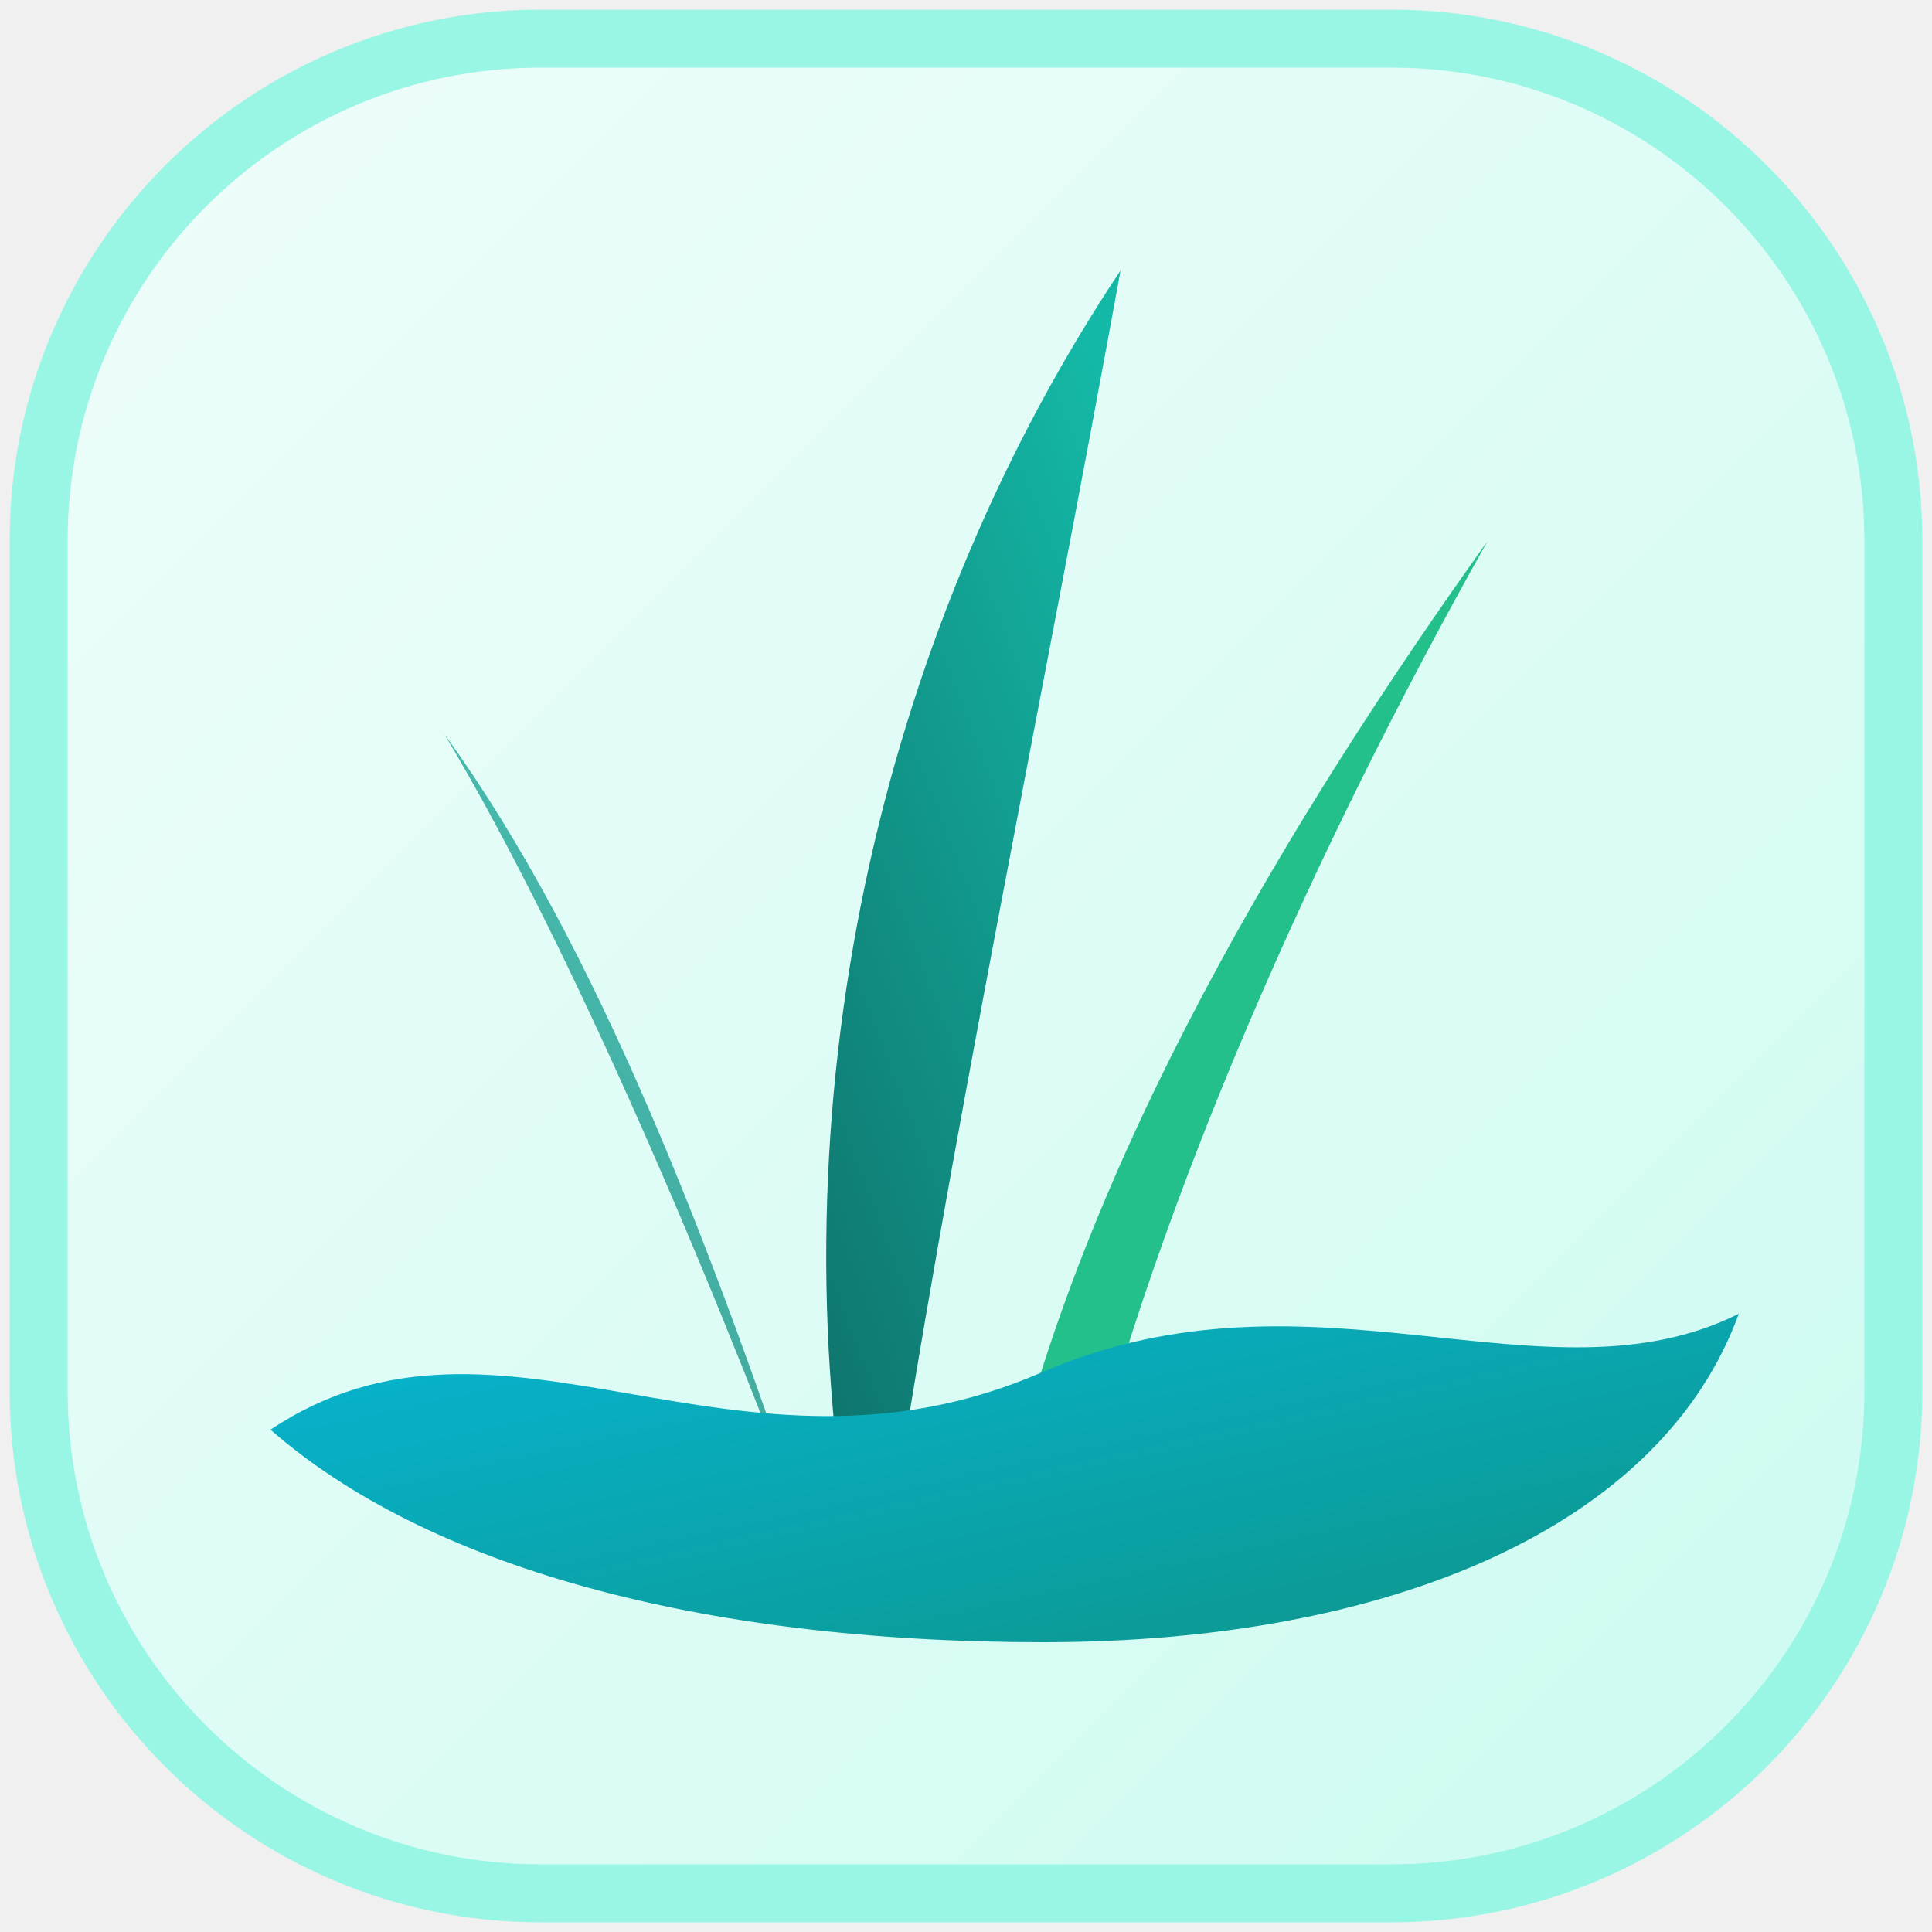
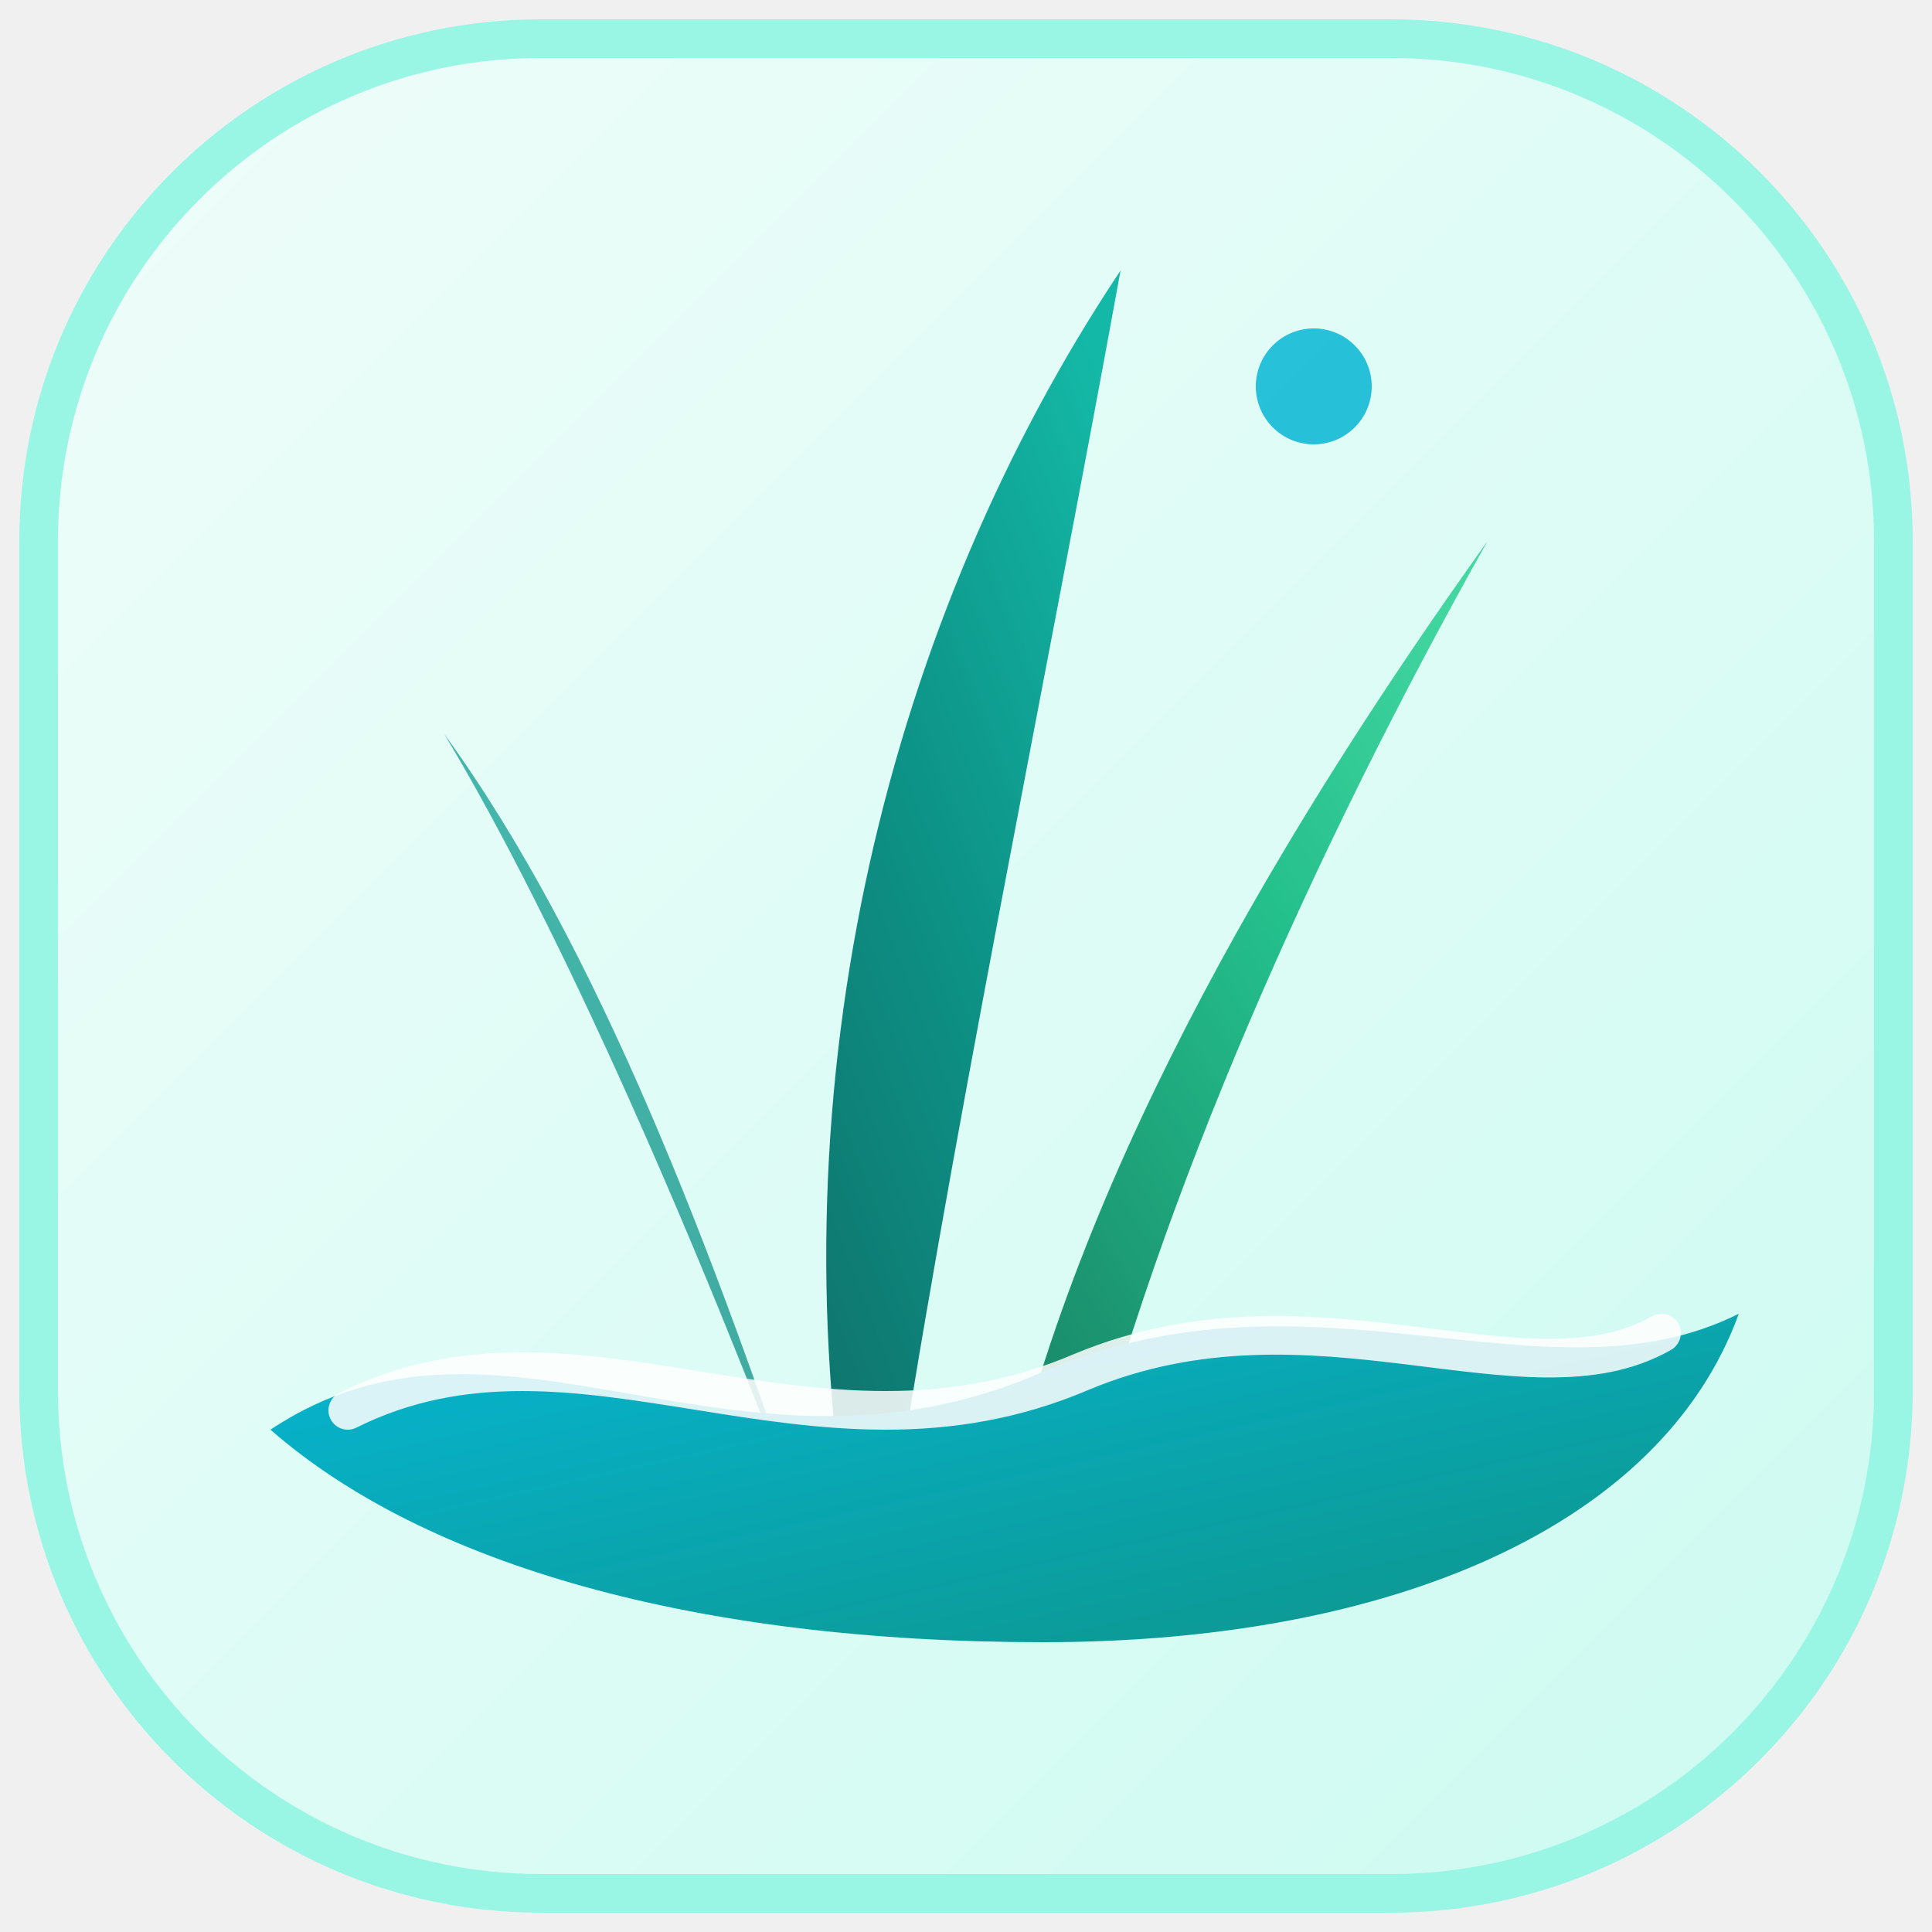
- <svg xmlns="http://www.w3.org/2000/svg" width="32" height="32" viewBox="0 0 100 100" fill="none">
+ <svg xmlns="http://www.w3.org/2000/svg" width="100" height="100" viewBox="0 0 100 100" fill="none">
  <defs>
    <linearGradient id="bladeGradPrimary" x1="20%" y1="100%" x2="80%" y2="0%">
      <stop offset="0%" stop-color="#0f766e" />
+       <stop offset="50%" stop-color="#0d9488" />
      <stop offset="100%" stop-color="#14b8a6" />
+     </linearGradient>
+     <linearGradient id="bladeGradSecondary" x1="10%" y1="100%" x2="90%" y2="0%">
+       <stop offset="0%" stop-color="#047857" />
+       <stop offset="60%" stop-color="#10b981" />
+       <stop offset="100%" stop-color="#34d399" />
    </linearGradient>
    <linearGradient id="waveGrad" x1="0%" y1="0%" x2="100%" y2="100%">
      <stop offset="0%" stop-color="#06b6d4" />
      <stop offset="100%" stop-color="#0d9488" />
    </linearGradient>
    <linearGradient id="backdropGrad" x1="0%" y1="0%" x2="100%" y2="100%">
      <stop offset="0%" stop-color="#f0fdfa" />
      <stop offset="100%" stop-color="#ccfbf1" />
    </linearGradient>
  </defs>
-   <rect x="2" y="2" width="96" height="96" rx="26" fill="url(#backdropGrad)" stroke="#99f6e4" stroke-width="3" />
-   <path d="M52 78 C56 60 67 42 77 28 C68 44 60 62 56 78 Z" fill="#10b981" opacity="0.9" />
+   <rect x="2" y="2" width="96" height="96" rx="26" fill="url(#backdropGrad)" stroke="#99f6e4" stroke-width="2" />
+   <path d="M52 78 C56 60 67 42 77 28 C68 44 60 62 56 78 Z" fill="url(#bladeGradSecondary)" opacity="0.9" />
  <path d="M44 80 C40 56 46 32 58 14 C54 36 49 60 46 80 Z" fill="url(#bladeGradPrimary)" />
  <path d="M42 80 C36 64 29 48 23 38 C31 49 37 65 42 80 Z" fill="url(#bladeGradPrimary)" opacity="0.75" />
  <path d="M14 74 C26 66 38 78 54 71 C68 65 80 73 90 68 C86 79 72 85 54 85 C36 85 22 81 14 74 Z" fill="url(#waveGrad)" />
+   <path d="M18 73 C30 67 42 77 56 71 C68 66 79 73 86 69" stroke="#ffffff" stroke-width="2" stroke-linecap="round" opacity="0.85" />
+   <circle cx="68" cy="20" r="3" fill="#06b6d4" opacity="0.85" />
</svg>
